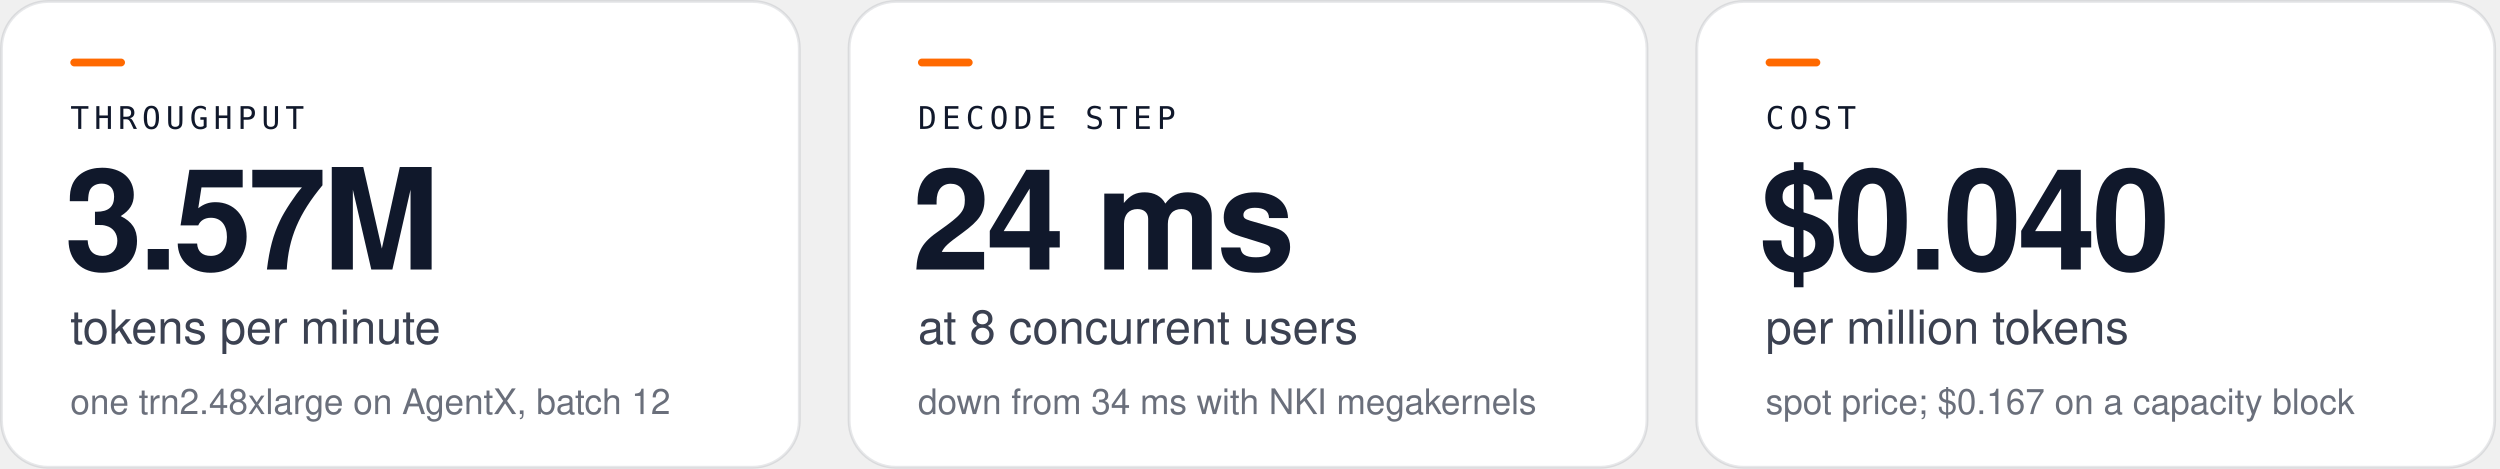
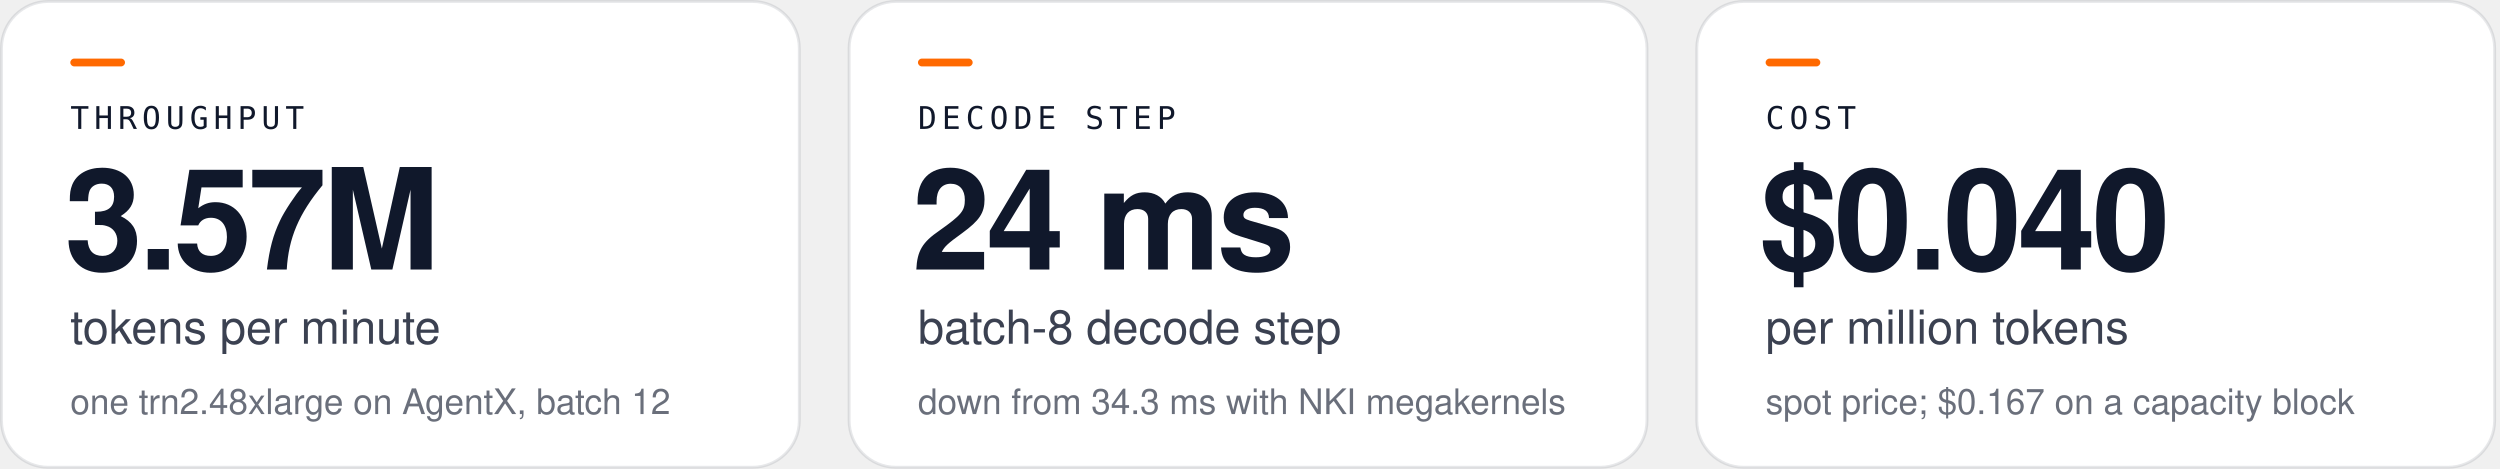
<svg xmlns="http://www.w3.org/2000/svg" width="1280" height="240" viewBox="0 0 1280 240" role="img" aria-labelledby="title desc">
  <defs>
    <linearGradient id="ra" x1="6" y1="6" x2="38.835" y2="35.708" gradientUnits="userSpaceOnUse">
      <stop stop-color="#FF6900" />
      <stop offset="1" stop-color="#FB2C36" />
    </linearGradient>
    <radialGradient id="glow" cx="0.5" cy="0.5" r="0.5">
      <stop offset="0" stop-color="#ff6900" stop-opacity="0.12" />
      <stop offset="1" stop-color="#ff6900" stop-opacity="0" />
    </radialGradient>
    <pattern id="dots" width="24" height="24" patternUnits="userSpaceOnUse">
      <circle cx="2" cy="2" r="1.1" fill="#10182b" fill-opacity="0.07" />
    </pattern>
  </defs>
  <rect x="0.75" y="0.75" width="408.5" height="238.5" rx="24" fill="#ffffff" stroke="#10182b" stroke-opacity="0.1" stroke-width="1.5" />
  <rect x="36" y="30" width="28" height="4" rx="2" fill="#ff6900" />
  <text x="36" y="66" font-family="'IBM Plex Mono', ui-monospace, SFMono-Regular, Menlo, Consolas, monospace" font-size="16" font-weight="500" letter-spacing="2.6" fill="#10182b">THROUGHPUT</text>
  <text x="33" y="138" font-family="'IBM Plex Sans', -apple-system, BlinkMacSystemFont, 'Segoe UI', Helvetica, Arial, sans-serif" font-size="72" font-weight="600" letter-spacing="-2" fill="#10182b">3.57M</text>
  <text x="36" y="176" font-family="'IBM Plex Sans', -apple-system, BlinkMacSystemFont, 'Segoe UI', Helvetica, Arial, sans-serif" font-size="24" font-weight="500" fill="#10182b" fill-opacity="0.82">tokens per minute</text>
  <text x="36" y="212" font-family="'IBM Plex Sans', -apple-system, BlinkMacSystemFont, 'Segoe UI', Helvetica, Arial, sans-serif" font-size="18" fill="#10182b" fill-opacity="0.62">one trn2.48xlarge on AgentX, batch 12</text>
  <rect x="434.75" y="0.75" width="408.5" height="238.5" rx="24" fill="#ffffff" stroke="#10182b" stroke-opacity="0.1" stroke-width="1.5" />
  <rect x="470" y="30" width="28" height="4" rx="2" fill="#ff6900" />
  <text x="470" y="66" font-family="'IBM Plex Mono', ui-monospace, SFMono-Regular, Menlo, Consolas, monospace" font-size="16" font-weight="500" letter-spacing="2.6" fill="#10182b">DECODE STEP</text>
  <text x="467" y="138" font-family="'IBM Plex Sans', -apple-system, BlinkMacSystemFont, 'Segoe UI', Helvetica, Arial, sans-serif" font-size="72" font-weight="600" letter-spacing="-2" fill="#10182b">24 ms</text>
-   <text x="470" y="176" font-family="'IBM Plex Sans', -apple-system, BlinkMacSystemFont, 'Segoe UI', Helvetica, Arial, sans-serif" font-size="24" font-weight="500" fill="#10182b" fill-opacity="0.82">at 8 concurrent users</text>
-   <text x="470" y="212" font-family="'IBM Plex Sans', -apple-system, BlinkMacSystemFont, 'Segoe UI', Helvetica, Arial, sans-serif" font-size="18" fill="#10182b" fill-opacity="0.62">down from 34 ms with NKI megakernels</text>
+   <text x="470" y="176" font-family="'IBM Plex Sans', -apple-system, BlinkMacSystemFont, 'Segoe UI', Helvetica, Arial, sans-serif" font-size="24" font-weight="500" fill="#10182b" fill-opacity="0.82">batch-8 decode step</text>
+   <text x="470" y="212" font-family="'IBM Plex Sans', -apple-system, BlinkMacSystemFont, 'Segoe UI', Helvetica, Arial, sans-serif" font-size="18" fill="#10182b" fill-opacity="0.62">down from 34.3 ms with NKI megakernels</text>
  <rect x="868.75" y="0.75" width="408.5" height="238.5" rx="24" fill="#ffffff" stroke="#10182b" stroke-opacity="0.1" stroke-width="1.5" />
  <rect x="904" y="30" width="28" height="4" rx="2" fill="#ff6900" />
  <text x="904" y="66" font-family="'IBM Plex Mono', ui-monospace, SFMono-Regular, Menlo, Consolas, monospace" font-size="16" font-weight="500" letter-spacing="2.6" fill="#10182b">COST</text>
  <text x="901" y="138" font-family="'IBM Plex Sans', -apple-system, BlinkMacSystemFont, 'Segoe UI', Helvetica, Arial, sans-serif" font-size="72" font-weight="600" letter-spacing="-2" fill="#10182b">$0.040</text>
  <text x="904" y="176" font-family="'IBM Plex Sans', -apple-system, BlinkMacSystemFont, 'Segoe UI', Helvetica, Arial, sans-serif" font-size="24" font-weight="500" fill="#10182b" fill-opacity="0.82">per million tokens</text>
  <text x="904" y="212" font-family="'IBM Plex Sans', -apple-system, BlinkMacSystemFont, 'Segoe UI', Helvetica, Arial, sans-serif" font-size="18" fill="#10182b" fill-opacity="0.62">spot price; $0.167 on a capacity block</text>
</svg>
